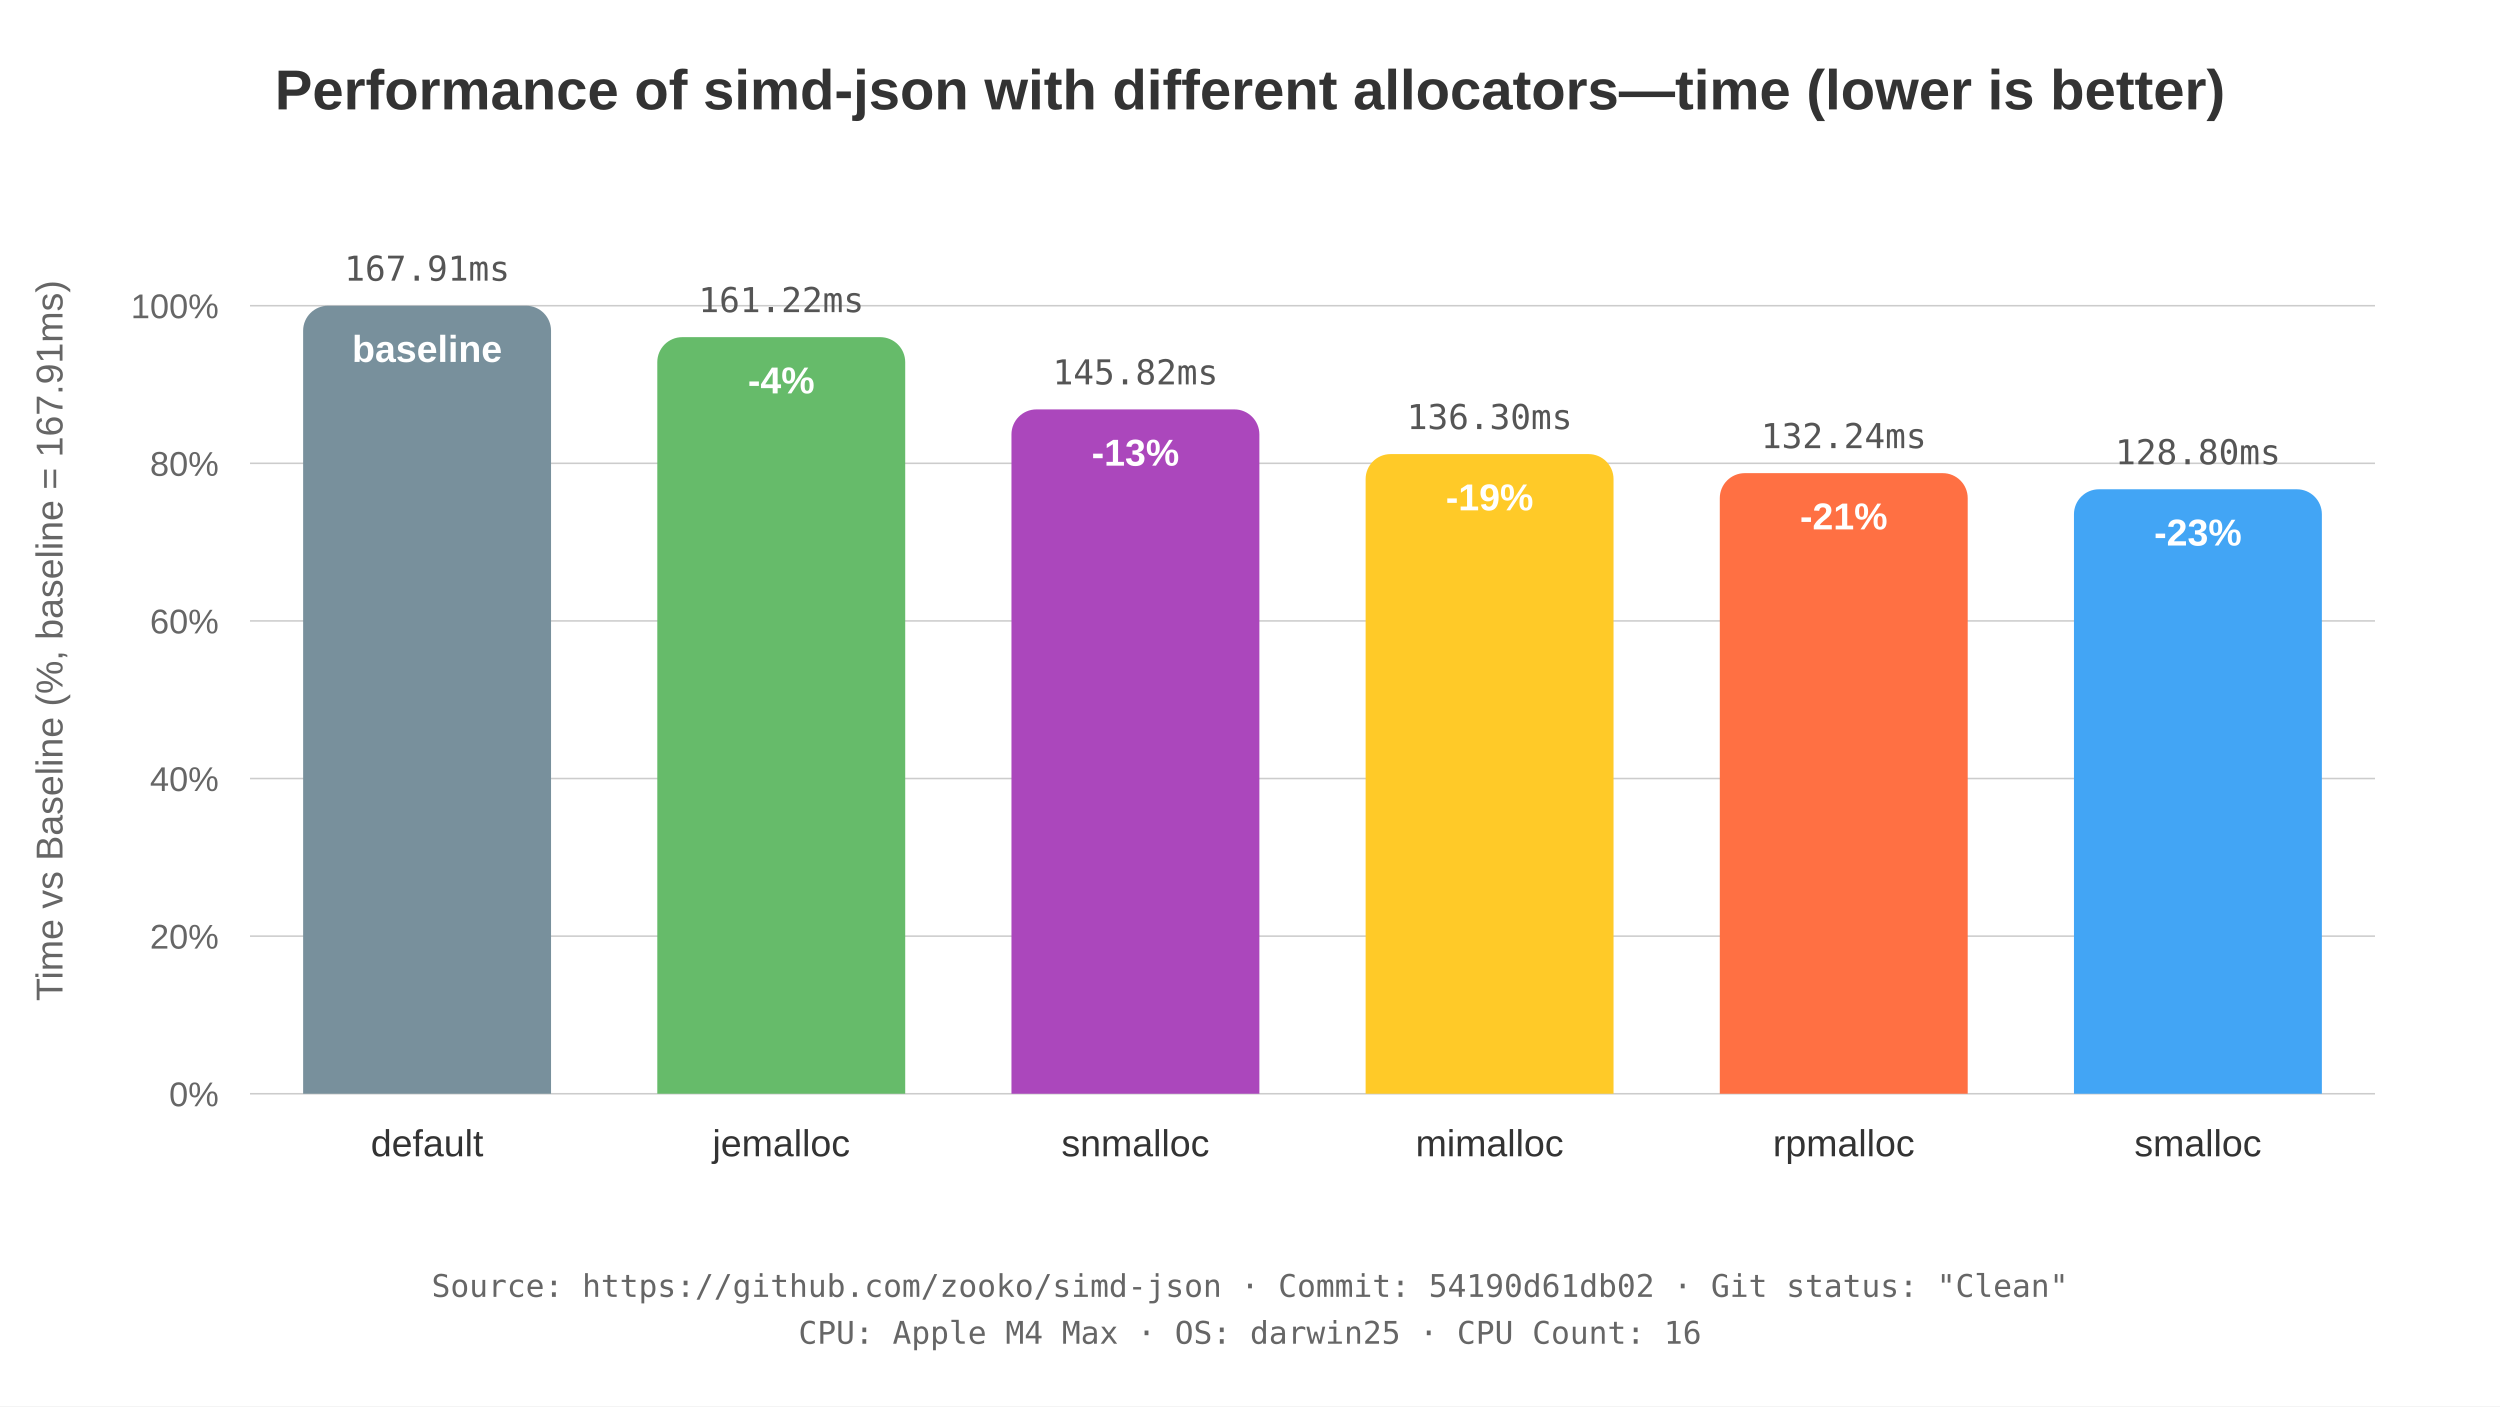
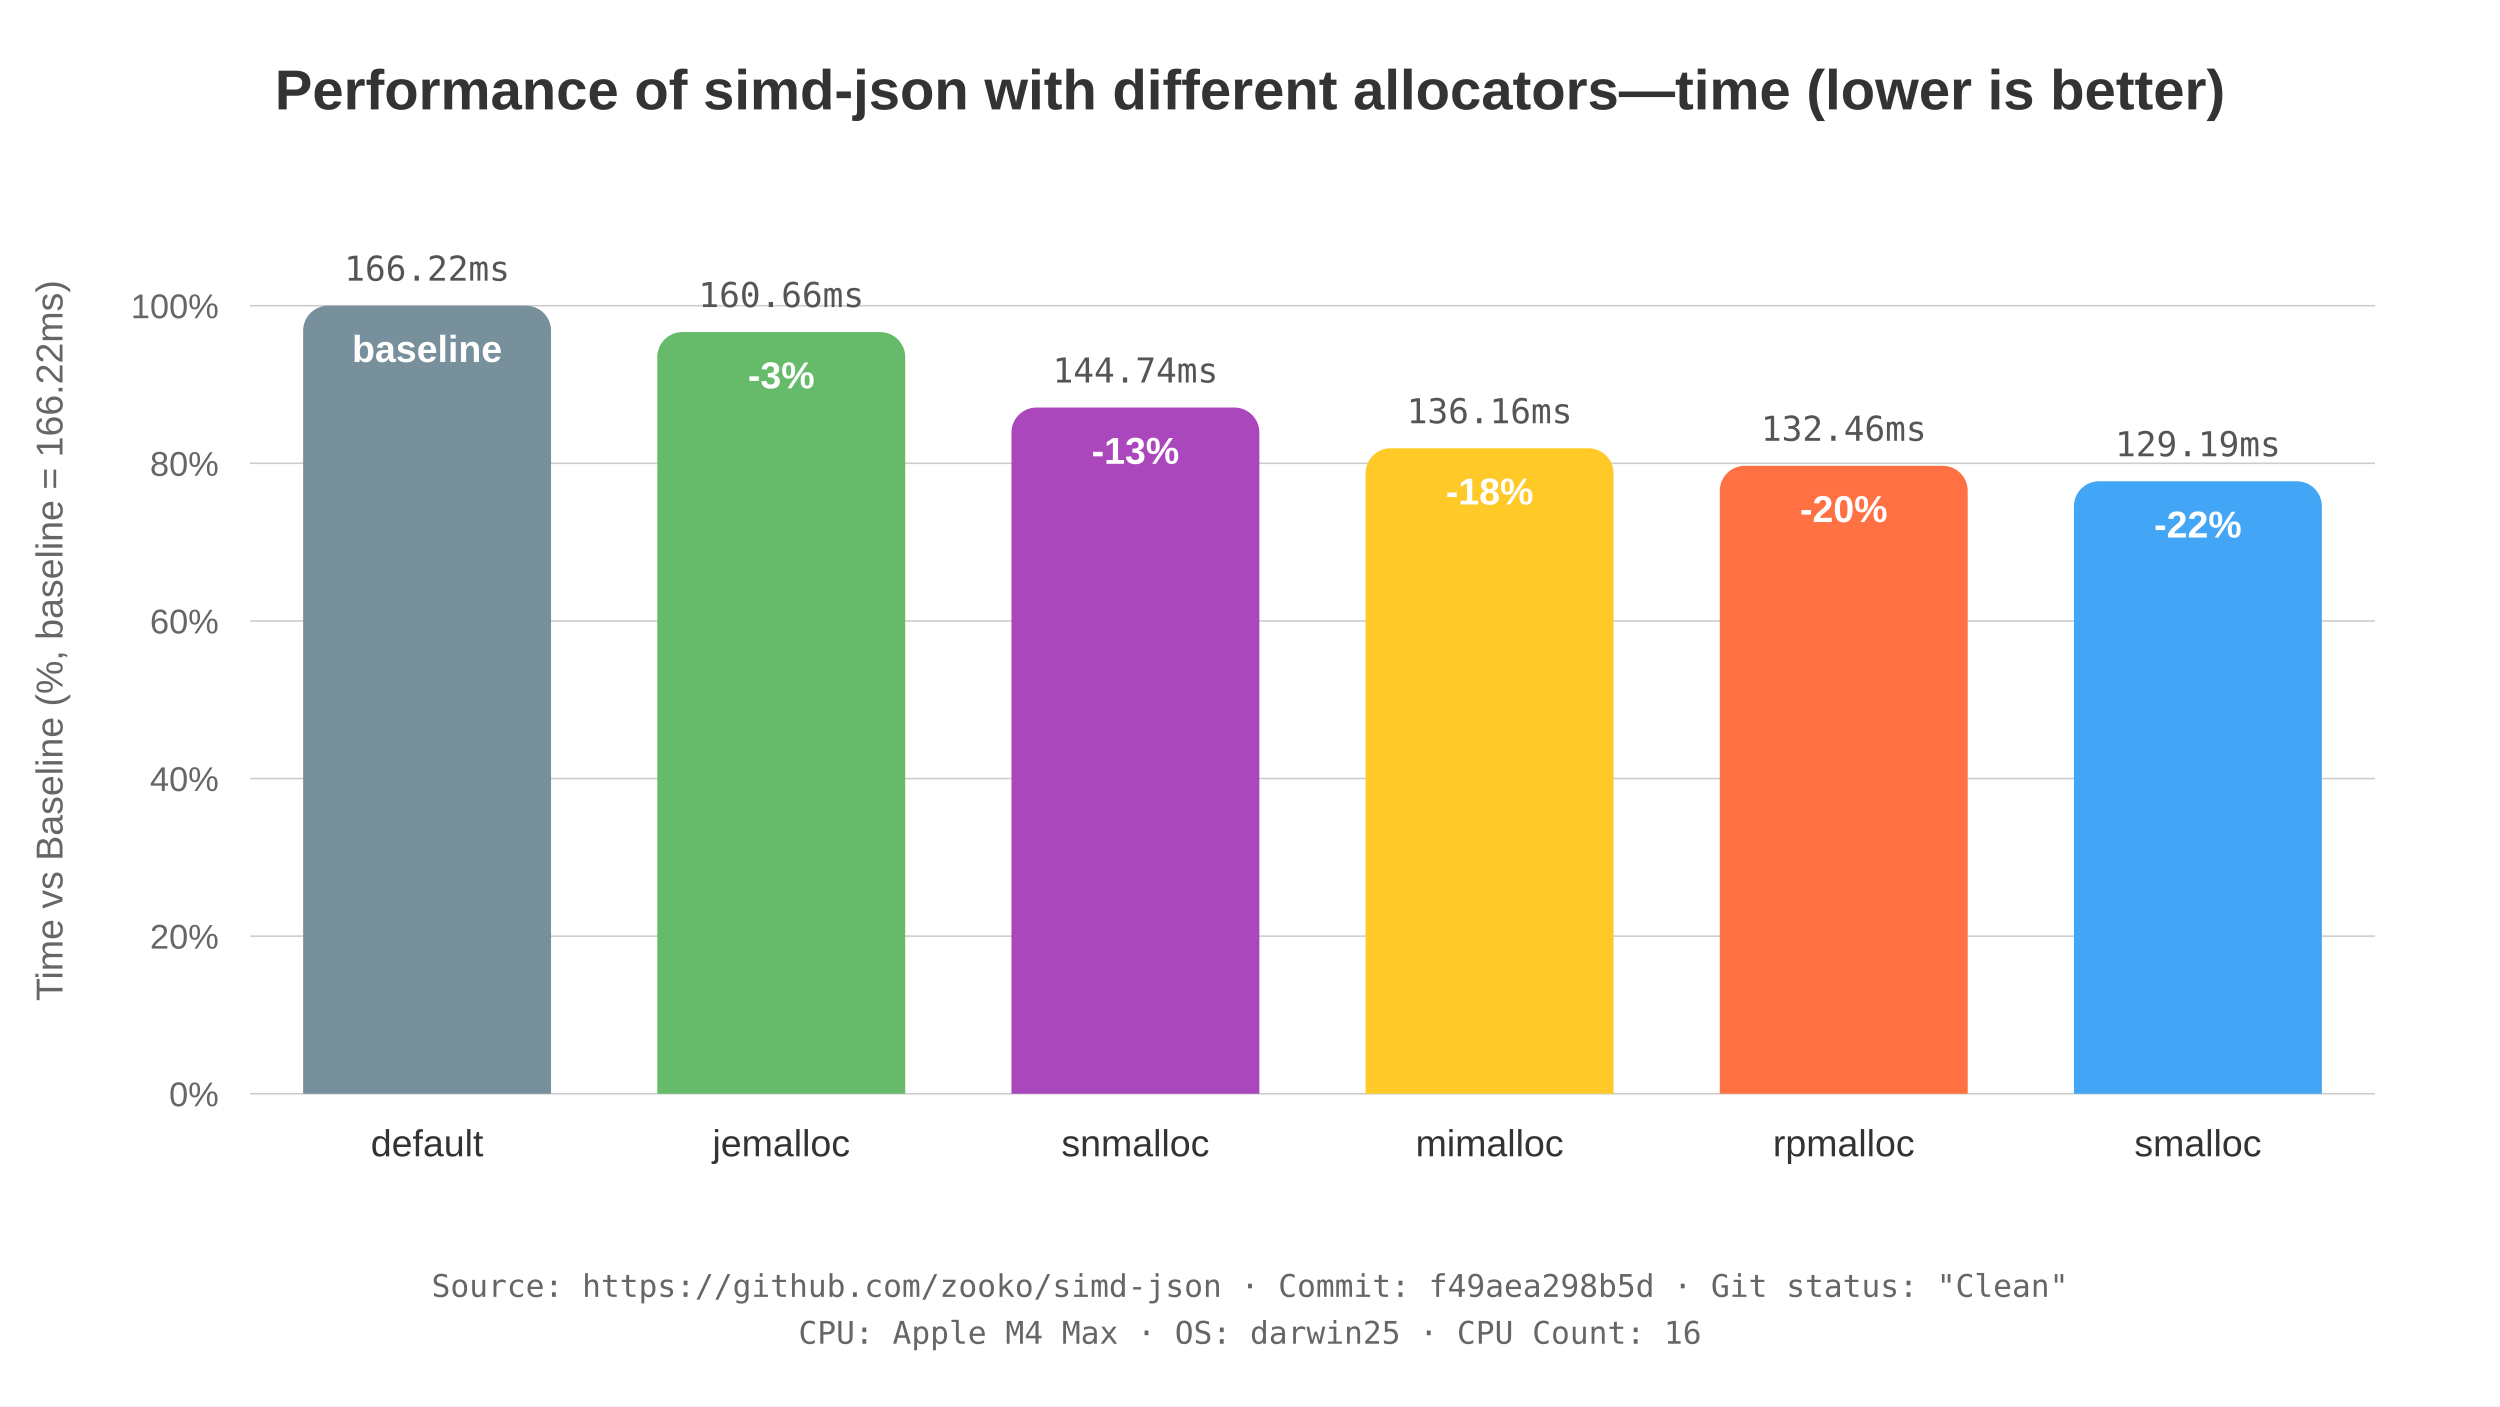
<svg xmlns="http://www.w3.org/2000/svg" viewBox="0 0 800 450" width="800" height="450">
  <rect width="800" height="450" fill="white" />
  <style>
    .title { font-family: Arial, Helvetica, sans-serif; font-size: 18px; font-weight: bold; fill: #333333; }
    .axis-label { font-family: Arial, Helvetica, sans-serif; font-size: 12px; fill: #666666; }
    .tick-label { font-family: Arial, Helvetica, sans-serif; font-size: 11px; fill: #666666; }
    .bar-label-name { font-family: Arial, Helvetica, sans-serif; font-size: 12px; fill: #333333; }
    .bar-label-value { font-family: monospace; font-size: 11px; fill: #555555; }
    .bar-label-pct { font-family: Arial, Helvetica, sans-serif; font-size: 12px; font-weight: bold; fill: white; }
    .metadata { font-family: monospace; font-size: 10px; fill: #666666; }
    .grid-line { stroke: #cccccc; stroke-width: 0.5; }
  </style>
  <text x="400.0" y="35" class="title" text-anchor="middle">Performance of simd-json with different allocators—time (lower is better)</text>
-   <text x="20" y="205.0" class="axis-label" text-anchor="middle" transform="rotate(-90 20 205.0)">Time vs Baseline (%, baseline = 167.91ms)</text>
+   <text x="20" y="205.0" class="axis-label" text-anchor="middle" transform="rotate(-90 20 205.0)">Time vs Baseline (%, baseline = 166.22ms)</text>
  <line x1="80" y1="350.0" x2="760" y2="350.0" class="grid-line" />
  <text x="70" y="354.0" class="tick-label" text-anchor="end">0%</text>
  <line x1="80" y1="299.565" x2="760" y2="299.565" class="grid-line" />
  <text x="70" y="303.565" class="tick-label" text-anchor="end">20%</text>
  <line x1="80" y1="249.13" x2="760" y2="249.13" class="grid-line" />
  <text x="70" y="253.13" class="tick-label" text-anchor="end">40%</text>
  <line x1="80" y1="198.696" x2="760" y2="198.696" class="grid-line" />
  <text x="70" y="202.696" class="tick-label" text-anchor="end">60%</text>
  <line x1="80" y1="148.261" x2="760" y2="148.261" class="grid-line" />
  <text x="70" y="152.261" class="tick-label" text-anchor="end">80%</text>
  <line x1="80" y1="97.826" x2="760" y2="97.826" class="grid-line" />
  <text x="70" y="101.826" class="tick-label" text-anchor="end">100%</text>
  <path d="M 97.0 350.0 L 176.333 350.0 L 176.333 105.826 A 8 8 0 0 0 168.333 97.826 L 105.0 97.826 A 8 8 0 0 0 97.0 105.826 Z" fill="#78909c" />
  <text x="136.667" y="370" class="bar-label-name" text-anchor="middle">default</text>
-   <text x="136.667" y="89.826" class="bar-label-value" text-anchor="middle">167.91ms</text>
+   <text x="136.667" y="89.826" class="bar-label-value" text-anchor="middle">166.22ms</text>
  <text x="136.667" y="115.826" class="bar-label-pct" text-anchor="middle">baseline</text>
-   <path d="M 210.333 350.0 L 289.667 350.0 L 289.667 115.885 A 8 8 0 0 0 281.667 107.885 L 218.333 107.885 A 8 8 0 0 0 210.333 115.885 Z" fill="#66bb6a" />
+   <path d="M 210.333 350.0 L 289.667 350.0 L 289.667 114.263 A 8 8 0 0 0 281.667 106.263 L 218.333 106.263 A 8 8 0 0 0 210.333 114.263 Z" fill="#66bb6a" />
  <text x="250" y="370" class="bar-label-name" text-anchor="middle">jemalloc</text>
-   <text x="250" y="99.885" class="bar-label-value" text-anchor="middle">161.22ms</text>
-   <text x="250" y="125.885" class="bar-label-pct" text-anchor="middle">-4%</text>
-   <path d="M 323.667 350.0 L 403 350.0 L 403 139.008 A 8 8 0 0 0 395 131.008 L 331.667 131.008 A 8 8 0 0 0 323.667 139.008 Z" fill="#ab47bc" />
+   <text x="250" y="98.263" class="bar-label-value" text-anchor="middle">160.66ms</text>
+   <text x="250" y="124.263" class="bar-label-pct" text-anchor="middle">-3%</text>
+   <path d="M 323.667 350.0 L 403 350.0 L 403 138.414 A 8 8 0 0 0 395 130.414 L 331.667 130.414 A 8 8 0 0 0 323.667 138.414 Z" fill="#ab47bc" />
  <text x="363.333" y="370" class="bar-label-name" text-anchor="middle">snmalloc</text>
-   <text x="363.333" y="123.008" class="bar-label-value" text-anchor="middle">145.82ms</text>
-   <text x="363.333" y="149.008" class="bar-label-pct" text-anchor="middle">-13%</text>
-   <path d="M 437.0 350.0 L 516.333 350.0 L 516.333 153.307 A 8 8 0 0 0 508.333 145.307 L 445.0 145.307 A 8 8 0 0 0 437.0 153.307 Z" fill="#ffca28" />
+   <text x="363.333" y="122.414" class="bar-label-value" text-anchor="middle">144.74ms</text>
+   <text x="363.333" y="148.414" class="bar-label-pct" text-anchor="middle">-13%</text>
+   <path d="M 437.0 350.0 L 516.333 350.0 L 516.333 151.436 A 8 8 0 0 0 508.333 143.436 L 445.0 143.436 A 8 8 0 0 0 437.0 151.436 Z" fill="#ffca28" />
  <text x="476.667" y="370" class="bar-label-name" text-anchor="middle">mimalloc</text>
-   <text x="476.667" y="137.307" class="bar-label-value" text-anchor="middle">136.30ms</text>
-   <text x="476.667" y="163.307" class="bar-label-pct" text-anchor="middle">-19%</text>
-   <path d="M 550.333 350.0 L 629.667 350.0 L 629.667 159.406 A 8 8 0 0 0 621.667 151.406 L 558.333 151.406 A 8 8 0 0 0 550.333 159.406 Z" fill="#ff7043" />
+   <text x="476.667" y="135.436" class="bar-label-value" text-anchor="middle">136.16ms</text>
+   <text x="476.667" y="161.436" class="bar-label-pct" text-anchor="middle">-18%</text>
+   <path d="M 550.333 350.0 L 629.667 350.0 L 629.667 157.054 A 8 8 0 0 0 621.667 149.054 L 558.333 149.054 A 8 8 0 0 0 550.333 157.054 Z" fill="#ff7043" />
  <text x="590" y="370" class="bar-label-name" text-anchor="middle">rpmalloc</text>
-   <text x="590" y="143.406" class="bar-label-value" text-anchor="middle">132.24ms</text>
-   <text x="590" y="169.406" class="bar-label-pct" text-anchor="middle">-21%</text>
-   <path d="M 663.667 350.0 L 743.0 350.0 L 743.0 164.569 A 8 8 0 0 0 735.0 156.569 L 671.667 156.569 A 8 8 0 0 0 663.667 164.569 Z" fill="#42a5f5" />
+   <text x="590" y="141.054" class="bar-label-value" text-anchor="middle">132.46ms</text>
+   <text x="590" y="167.054" class="bar-label-pct" text-anchor="middle">-20%</text>
+   <path d="M 663.667 350.0 L 743.0 350.0 L 743.0 162.007 A 8 8 0 0 0 735.0 154.007 L 671.667 154.007 A 8 8 0 0 0 663.667 162.007 Z" fill="#42a5f5" />
  <text x="703.333" y="370" class="bar-label-name" text-anchor="middle">smalloc</text>
-   <text x="703.333" y="148.569" class="bar-label-value" text-anchor="middle">128.80ms</text>
-   <text x="703.333" y="174.569" class="bar-label-pct" text-anchor="middle">-23%</text>
-   <text x="400.0" y="415" class="metadata" text-anchor="middle">Source: https://github.com/zooko/simd-json · Commit: 54190d61db02 · Git status: "Clean"</text>
+   <text x="703.333" y="146.007" class="bar-label-value" text-anchor="middle">129.19ms</text>
+   <text x="703.333" y="172.007" class="bar-label-pct" text-anchor="middle">-22%</text>
+   <text x="400.0" y="415" class="metadata" text-anchor="middle">Source: https://github.com/zooko/simd-json · Commit: f49aea298b5d · Git status: "Clean"</text>
  <text x="400.0" y="430" class="metadata" text-anchor="middle">CPU: Apple M4 Max · OS: darwin25 · CPU Count: 16</text>
</svg>
